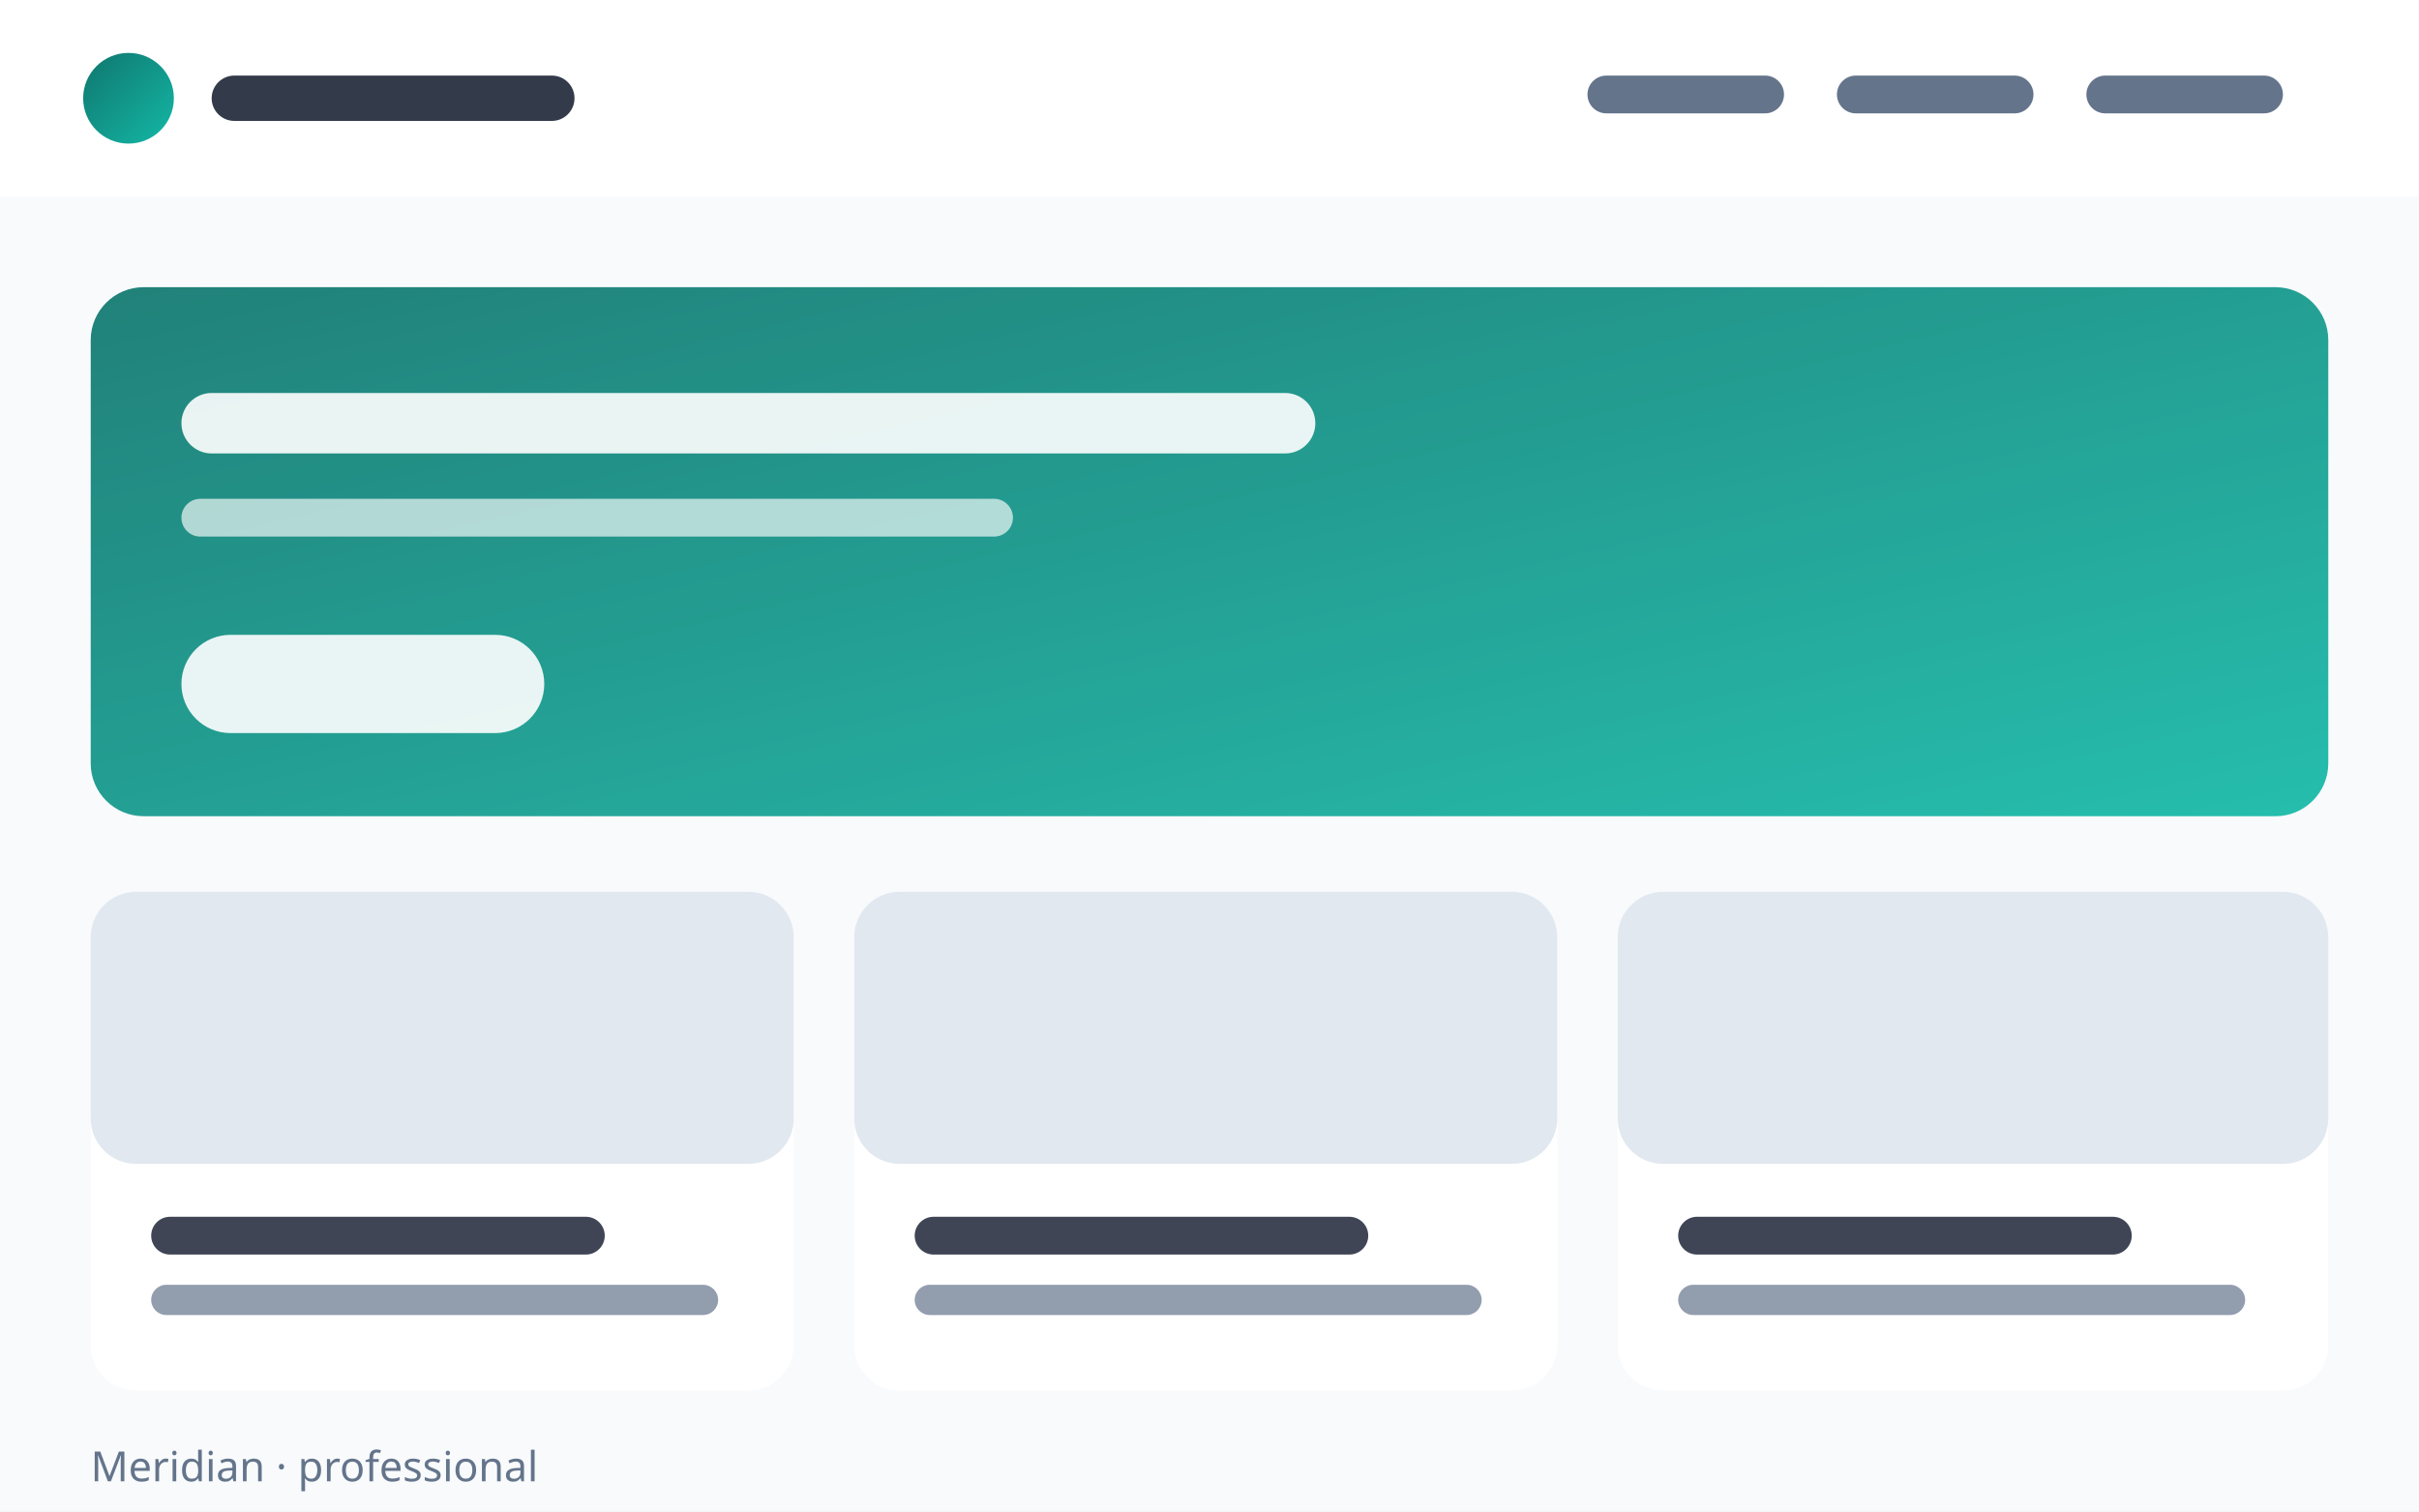
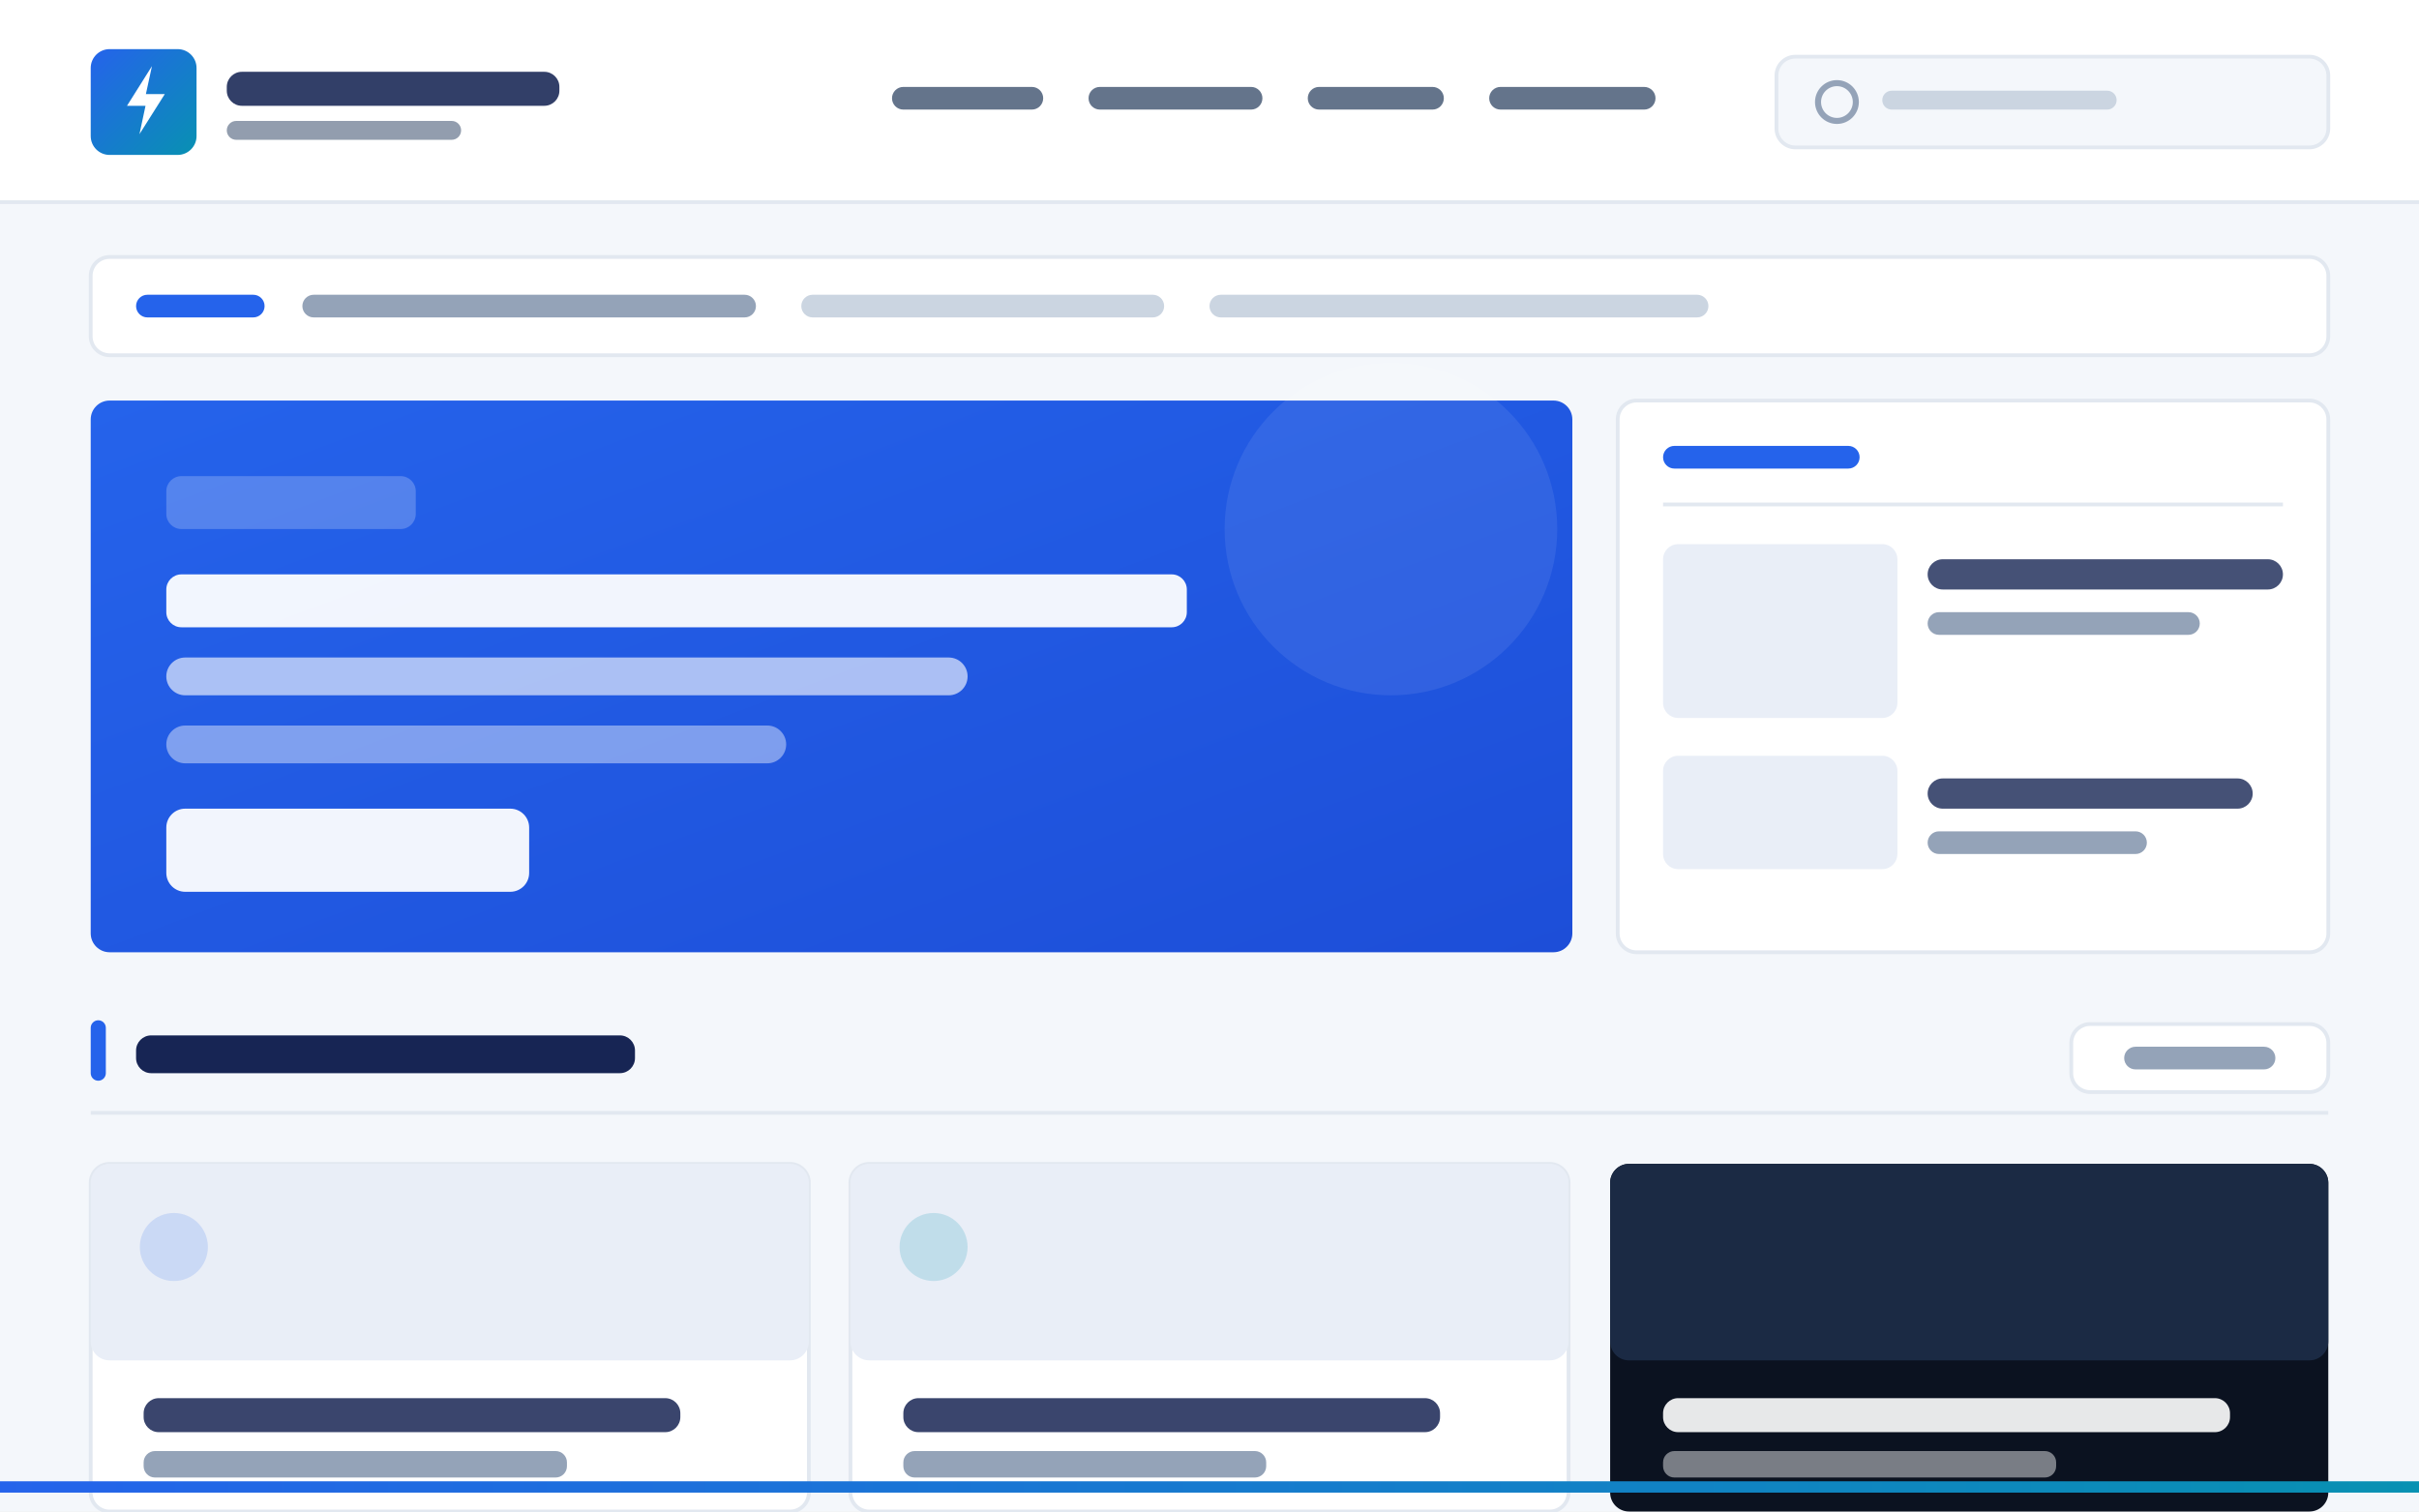
<svg xmlns="http://www.w3.org/2000/svg" viewBox="0 0 640 400" role="img" aria-label="Pratinjau tema Meridian">
  <defs>
-     <linearGradient id="hero" x1="0" y1="0" x2="1" y2="1">
-       <stop offset="0" stop-color="#0f766e" />
-       <stop offset="1" stop-color="#14b8a6" />
+     <linearGradient id="amp-brand" x1="0" y1="0" x2="1" y2="1">
+       <stop offset="0" stop-color="#2563eb" />
+       <stop offset="1" stop-color="#0891b2" />
+     </linearGradient>
+     <linearGradient id="amp-hero" x1="0" y1="0" x2="1" y2="1">
+       <stop offset="0" stop-color="#2563eb" />
+       <stop offset="1" stop-color="#1d4ed8" />
+     </linearGradient>
+     <linearGradient id="amp-hairline" x1="0" y1="0" x2="1" y2="0">
+       <stop offset="0" stop-color="#2563eb" />
+       <stop offset="1" stop-color="#0891b2" />
    </linearGradient>
  </defs>
-   <rect width="640" height="400" fill="#f8fafc" />
-   <rect x="0" y="0" width="640" height="52" fill="#ffffff" />
-   <circle cx="34" cy="26" r="12" fill="url(#hero)" />
-   <rect x="56" y="20" width="96" height="12" rx="6" fill="#0f172a" opacity=".85" />
-   <rect x="420" y="20" width="52" height="10" rx="5" fill="#64748b" />
-   <rect x="486" y="20" width="52" height="10" rx="5" fill="#64748b" />
-   <rect x="552" y="20" width="52" height="10" rx="5" fill="#64748b" />
-   <rect x="24" y="76" width="592" height="140" rx="14" fill="url(#hero)" opacity=".92" />
-   <rect x="48" y="104" width="300" height="16" rx="8" fill="#ffffff" opacity=".9" />
-   <rect x="48" y="132" width="220" height="10" rx="5" fill="#ffffff" opacity=".65" />
-   <rect x="48" y="168" width="96" height="26" rx="13" fill="#ffffff" opacity=".9" />
-   <rect x="24" y="236" width="186" height="132" rx="12" fill="#ffffff" />
-   <rect x="24" y="236" width="186" height="72" rx="12" fill="#e2e8f0" />
-   <rect x="40" y="322" width="120" height="10" rx="5" fill="#0f172a" opacity=".8" />
-   <rect x="40" y="340" width="150" height="8" rx="4" fill="#64748b" opacity=".7" />
-   <rect x="226" y="236" width="186" height="132" rx="12" fill="#ffffff" />
-   <rect x="226" y="236" width="186" height="72" rx="12" fill="#e2e8f0" />
-   <rect x="242" y="322" width="120" height="10" rx="5" fill="#0f172a" opacity=".8" />
-   <rect x="242" y="340" width="150" height="8" rx="4" fill="#64748b" opacity=".7" />
-   <rect x="428" y="236" width="188" height="132" rx="12" fill="#ffffff" />
-   <rect x="428" y="236" width="188" height="72" rx="12" fill="#e2e8f0" />
-   <rect x="444" y="322" width="120" height="10" rx="5" fill="#0f172a" opacity=".8" />
-   <rect x="444" y="340" width="150" height="8" rx="4" fill="#64748b" opacity=".7" />
-   <text x="24" y="392" font-family="system-ui, sans-serif" font-size="11" fill="#64748b">Meridian · professional</text>
+   <rect width="640" height="400" fill="#f4f7fb" />
+   <rect x="0" y="0" width="640" height="54" fill="#ffffff" />
+   <rect x="0" y="53" width="640" height="1" fill="#e2e8f0" />
+   <rect x="24" y="13" width="28" height="28" rx="5" fill="url(#amp-brand)" />
+   <path d="M40.2 17.5 33.6 28h4.9l-1.6 7.5 6.7-10.6h-5z" fill="#ffffff" />
+   <rect x="60" y="19" width="88" height="9" rx="4" fill="#172554" opacity=".88" />
+   <rect x="60" y="32" width="62" height="5" rx="2.5" fill="#64748b" opacity=".7" />
+   <rect x="236" y="23" width="40" height="6" rx="3" fill="#64748b" />
+   <rect x="288" y="23" width="46" height="6" rx="3" fill="#64748b" />
+   <rect x="346" y="23" width="36" height="6" rx="3" fill="#64748b" />
+   <rect x="394" y="23" width="44" height="6" rx="3" fill="#64748b" />
+   <rect x="470" y="15" width="146" height="24" rx="5" fill="#f4f7fb" stroke="#e2e8f0" />
+   <circle cx="486" cy="27" r="5" fill="none" stroke="#94a3b8" stroke-width="1.6" />
+   <rect x="498" y="24" width="62" height="5" rx="2.5" fill="#cbd5e1" />
+   <rect x="24" y="68" width="592" height="26" rx="5" fill="#ffffff" stroke="#e2e8f0" />
+   <rect x="36" y="78" width="34" height="6" rx="3" fill="#2563eb" />
+   <rect x="80" y="78" width="120" height="6" rx="3" fill="#94a3b8" />
+   <rect x="212" y="78" width="96" height="6" rx="3" fill="#cbd5e1" />
+   <rect x="320" y="78" width="132" height="6" rx="3" fill="#cbd5e1" />
+   <rect x="24" y="106" width="392" height="146" rx="5" fill="url(#amp-hero)" />
+   <circle cx="368" cy="140" r="44" fill="#ffffff" opacity=".08" />
+   <rect x="44" y="126" width="66" height="14" rx="4" fill="#ffffff" opacity=".22" />
+   <rect x="44" y="152" width="270" height="14" rx="4" fill="#ffffff" opacity=".94" />
+   <rect x="44" y="174" width="212" height="10" rx="5" fill="#ffffff" opacity=".62" />
+   <rect x="44" y="192" width="164" height="10" rx="5" fill="#ffffff" opacity=".42" />
+   <rect x="44" y="214" width="96" height="22" rx="5" fill="#ffffff" opacity=".94" />
+   <rect x="428" y="106" width="188" height="146" rx="5" fill="#ffffff" stroke="#e2e8f0" />
+   <rect x="440" y="118" width="52" height="6" rx="3" fill="#2563eb" />
+   <rect x="440" y="133" width="164" height="1" fill="#e2e8f0" />
+   <rect x="440" y="144" width="62" height="46" rx="4" fill="#e9eef7" />
+   <rect x="510" y="148" width="94" height="8" rx="4" fill="#172554" opacity=".8" />
+   <rect x="510" y="162" width="72" height="6" rx="3" fill="#94a3b8" />
+   <rect x="440" y="200" width="62" height="30" rx="4" fill="#e9eef7" />
+   <rect x="510" y="206" width="86" height="8" rx="4" fill="#172554" opacity=".8" />
+   <rect x="510" y="220" width="58" height="6" rx="3" fill="#94a3b8" />
+   <rect x="24" y="270" width="4" height="16" rx="2" fill="#2563eb" />
+   <rect x="36" y="274" width="132" height="10" rx="4" fill="#172554" />
+   <rect x="548" y="271" width="68" height="18" rx="5" fill="#ffffff" stroke="#e2e8f0" />
+   <rect x="562" y="277" width="40" height="6" rx="3" fill="#94a3b8" />
+   <rect x="24" y="294" width="592" height="1" fill="#e2e8f0" />
+   <g>
+     <rect x="24" y="308" width="190" height="92" rx="5" fill="#ffffff" stroke="#e2e8f0" />
+     <rect x="24" y="308" width="190" height="52" rx="5" fill="#e9eef7" />
+     <circle cx="46" cy="330" r="9" fill="#2563eb" opacity=".16" />
+     <rect x="38" y="370" width="142" height="9" rx="4" fill="#172554" opacity=".85" />
+     <rect x="38" y="384" width="112" height="7" rx="3" fill="#94a3b8" />
+   </g>
+   <g>
+     <rect x="225" y="308" width="190" height="92" rx="5" fill="#ffffff" stroke="#e2e8f0" />
+     <rect x="225" y="308" width="190" height="52" rx="5" fill="#e9eef7" />
+     <circle cx="247" cy="330" r="9" fill="#0891b2" opacity=".18" />
+     <rect x="239" y="370" width="142" height="9" rx="4" fill="#172554" opacity=".85" />
+     <rect x="239" y="384" width="96" height="7" rx="3" fill="#94a3b8" />
+   </g>
+   <g>
+     <rect x="426" y="308" width="190" height="92" rx="5" fill="#0b1220" />
+     <rect x="426" y="308" width="190" height="52" rx="5" fill="#1b2a44" />
+     <rect x="440" y="370" width="150" height="9" rx="4" fill="#ffffff" opacity=".9" />
+     <rect x="440" y="384" width="104" height="7" rx="3" fill="#ffffff" opacity=".45" />
+   </g>
+   <rect x="0" y="392" width="640" height="3" fill="url(#amp-hairline)" />
</svg>
